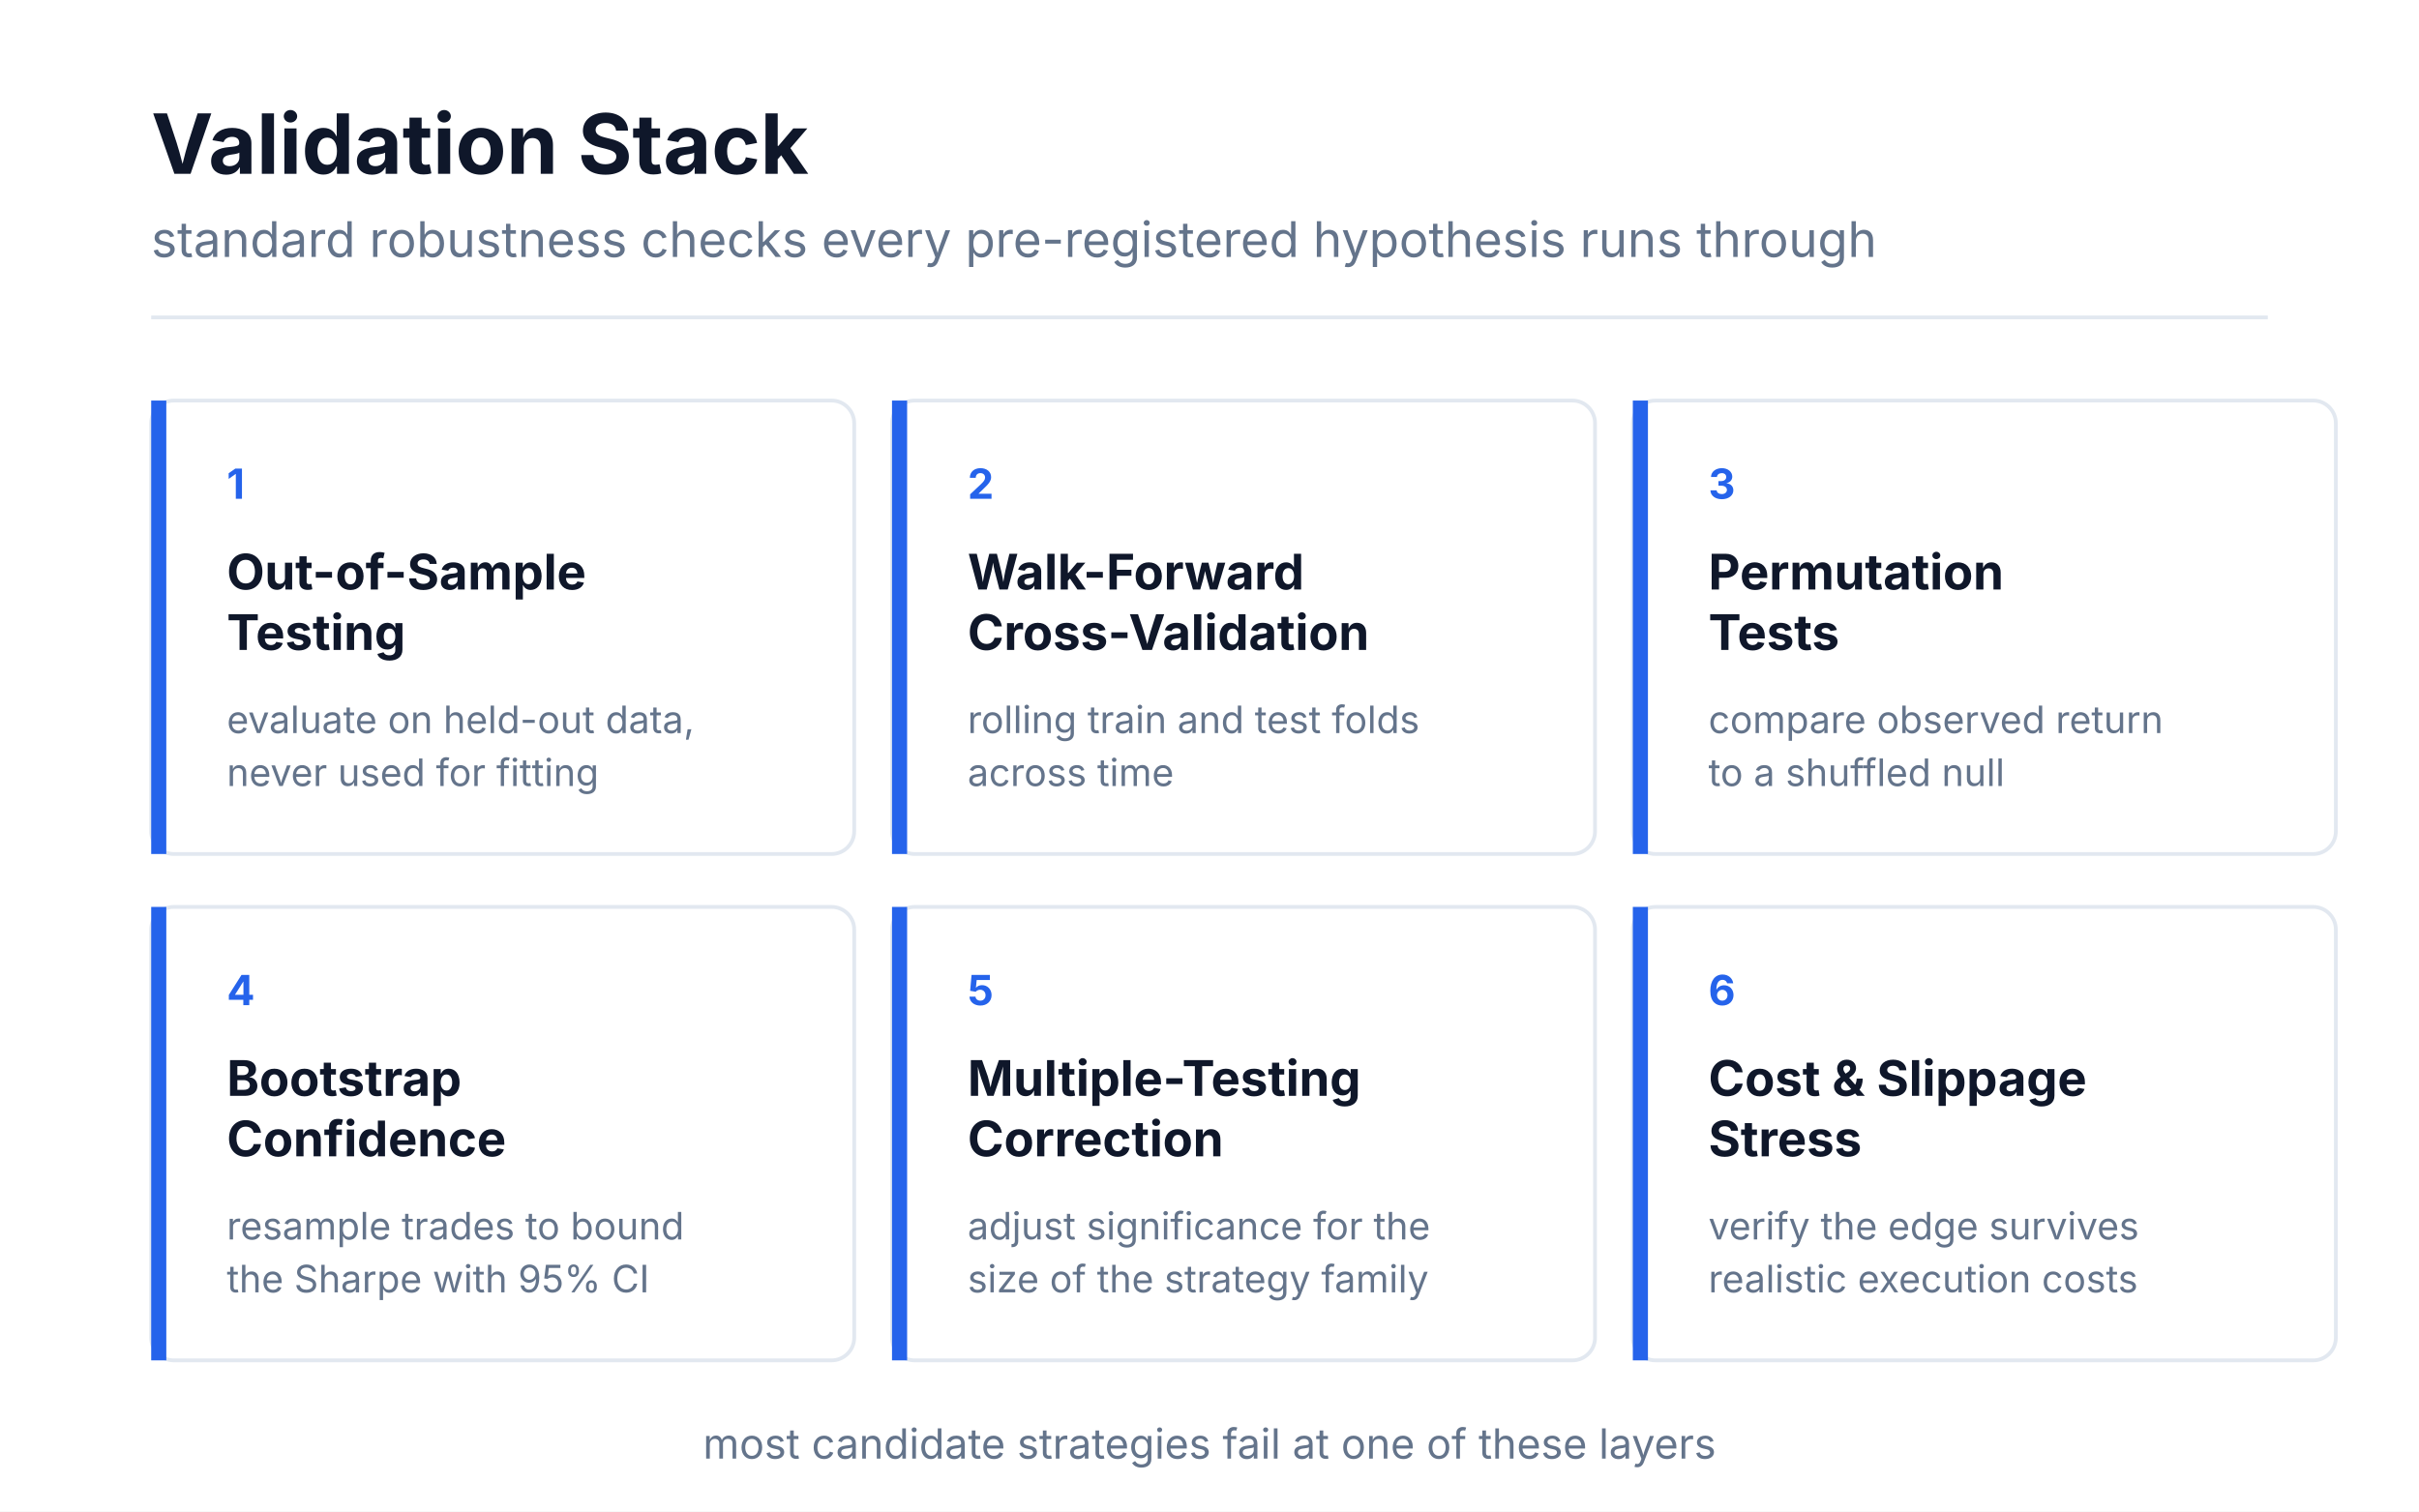
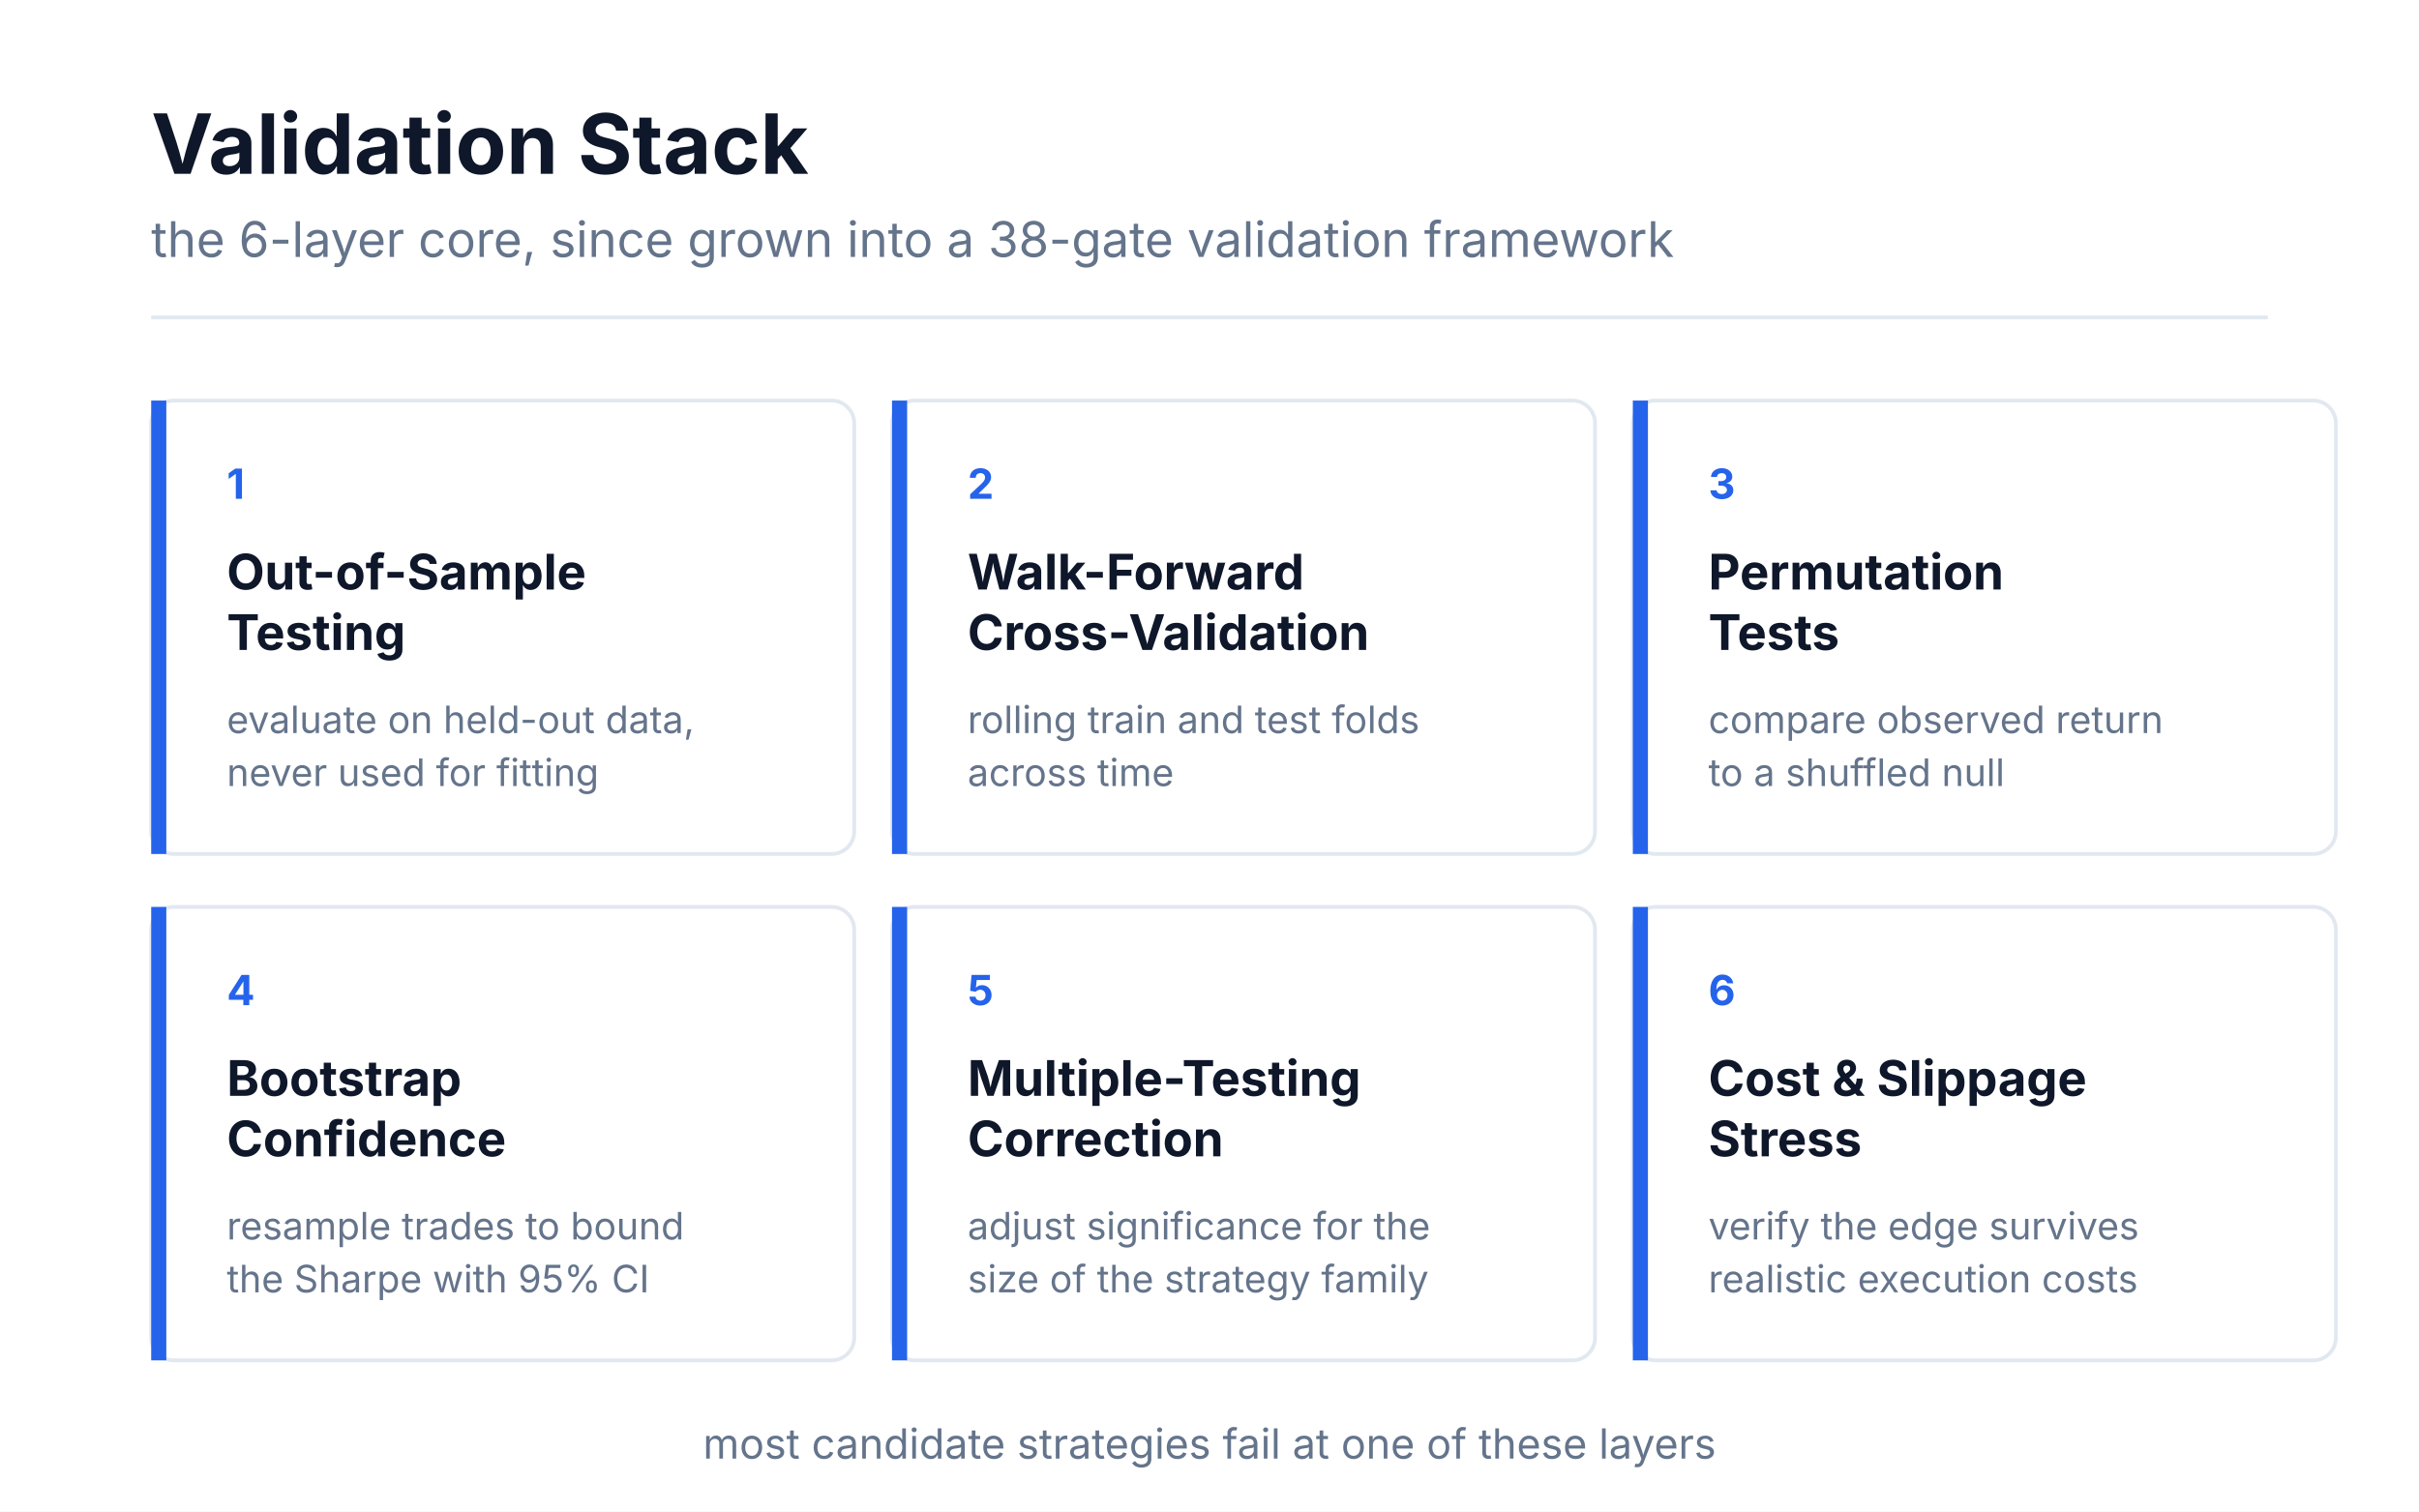
<svg xmlns="http://www.w3.org/2000/svg" width="640" height="400" viewBox="0 0 640 400" font-family="Helvetica Neue, Inter, Arial, sans-serif">
  <rect width="640" height="400" fill="#FFFFFF" />
  <text x="40" y="46" font-size="22" font-weight="700" fill="#0F172A">Validation Stack</text>
-   <text x="40" y="68" font-size="13" fill="#64748B">standard robustness checks every pre-registered hypothesis runs through</text>
+   <text x="40" y="68" font-size="13" fill="#64748B">the 6-layer core, since grown into a 38-gate validation framework</text>
  <line x1="40" y1="84" x2="600" y2="84" stroke="#E2E8F0" stroke-width="1" />
  <g>
    <rect x="40" y="106" width="186" height="120" rx="6" fill="#FFFFFF" stroke="#E2E8F0" stroke-width="1" />
    <rect x="40" y="106" width="4" height="120" fill="#2563EB" />
    <text x="60" y="132" font-size="11" font-weight="700" fill="#2563EB">1</text>
    <text x="60" y="156" font-size="13" font-weight="700" fill="#0F172A">Out-of-Sample</text>
    <text x="60" y="172" font-size="13" font-weight="700" fill="#0F172A">Testing</text>
    <text x="60" y="194" font-size="10" fill="#64748B">evaluate on held-out data,</text>
    <text x="60" y="208" font-size="10" fill="#64748B">never used for fitting</text>
    <rect x="236" y="106" width="186" height="120" rx="6" fill="#FFFFFF" stroke="#E2E8F0" stroke-width="1" />
    <rect x="236" y="106" width="4" height="120" fill="#2563EB" />
    <text x="256" y="132" font-size="11" font-weight="700" fill="#2563EB">2</text>
    <text x="256" y="156" font-size="13" font-weight="700" fill="#0F172A">Walk-Forward</text>
    <text x="256" y="172" font-size="13" font-weight="700" fill="#0F172A">Cross-Validation</text>
    <text x="256" y="194" font-size="10" fill="#64748B">rolling train and test folds</text>
    <text x="256" y="208" font-size="10" fill="#64748B">across time</text>
    <rect x="432" y="106" width="186" height="120" rx="6" fill="#FFFFFF" stroke="#E2E8F0" stroke-width="1" />
    <rect x="432" y="106" width="4" height="120" fill="#2563EB" />
    <text x="452" y="132" font-size="11" font-weight="700" fill="#2563EB">3</text>
    <text x="452" y="156" font-size="13" font-weight="700" fill="#0F172A">Permutation</text>
    <text x="452" y="172" font-size="13" font-weight="700" fill="#0F172A">Tests</text>
    <text x="452" y="194" font-size="10" fill="#64748B">compare observed return</text>
    <text x="452" y="208" font-size="10" fill="#64748B">to a shuffled null</text>
    <rect x="40" y="240" width="186" height="120" rx="6" fill="#FFFFFF" stroke="#E2E8F0" stroke-width="1" />
    <rect x="40" y="240" width="4" height="120" fill="#2563EB" />
    <text x="60" y="266" font-size="11" font-weight="700" fill="#2563EB">4</text>
    <text x="60" y="290" font-size="13" font-weight="700" fill="#0F172A">Bootstrap</text>
    <text x="60" y="306" font-size="13" font-weight="700" fill="#0F172A">Confidence</text>
    <text x="60" y="328" font-size="10" fill="#64748B">resample trades to bound</text>
    <text x="60" y="342" font-size="10" fill="#64748B">the Sharpe with 95% CI</text>
    <rect x="236" y="240" width="186" height="120" rx="6" fill="#FFFFFF" stroke="#E2E8F0" stroke-width="1" />
    <rect x="236" y="240" width="4" height="120" fill="#2563EB" />
    <text x="256" y="266" font-size="11" font-weight="700" fill="#2563EB">5</text>
    <text x="256" y="290" font-size="13" font-weight="700" fill="#0F172A">Multiple-Testing</text>
    <text x="256" y="306" font-size="13" font-weight="700" fill="#0F172A">Correction</text>
    <text x="256" y="328" font-size="10" fill="#64748B">adjust significance for the</text>
    <text x="256" y="342" font-size="10" fill="#64748B">size of the strategy family</text>
    <rect x="432" y="240" width="186" height="120" rx="6" fill="#FFFFFF" stroke="#E2E8F0" stroke-width="1" />
    <rect x="432" y="240" width="4" height="120" fill="#2563EB" />
    <text x="452" y="266" font-size="11" font-weight="700" fill="#2563EB">6</text>
    <text x="452" y="290" font-size="13" font-weight="700" fill="#0F172A">Cost &amp; Slippage</text>
    <text x="452" y="306" font-size="13" font-weight="700" fill="#0F172A">Stress</text>
    <text x="452" y="328" font-size="10" fill="#64748B">verify the edge survives</text>
    <text x="452" y="342" font-size="10" fill="#64748B">realistic execution costs</text>
  </g>
  <text x="320" y="386" font-size="11" fill="#64748B" text-anchor="middle">most candidate strategies fail at one of these layers</text>
</svg>
